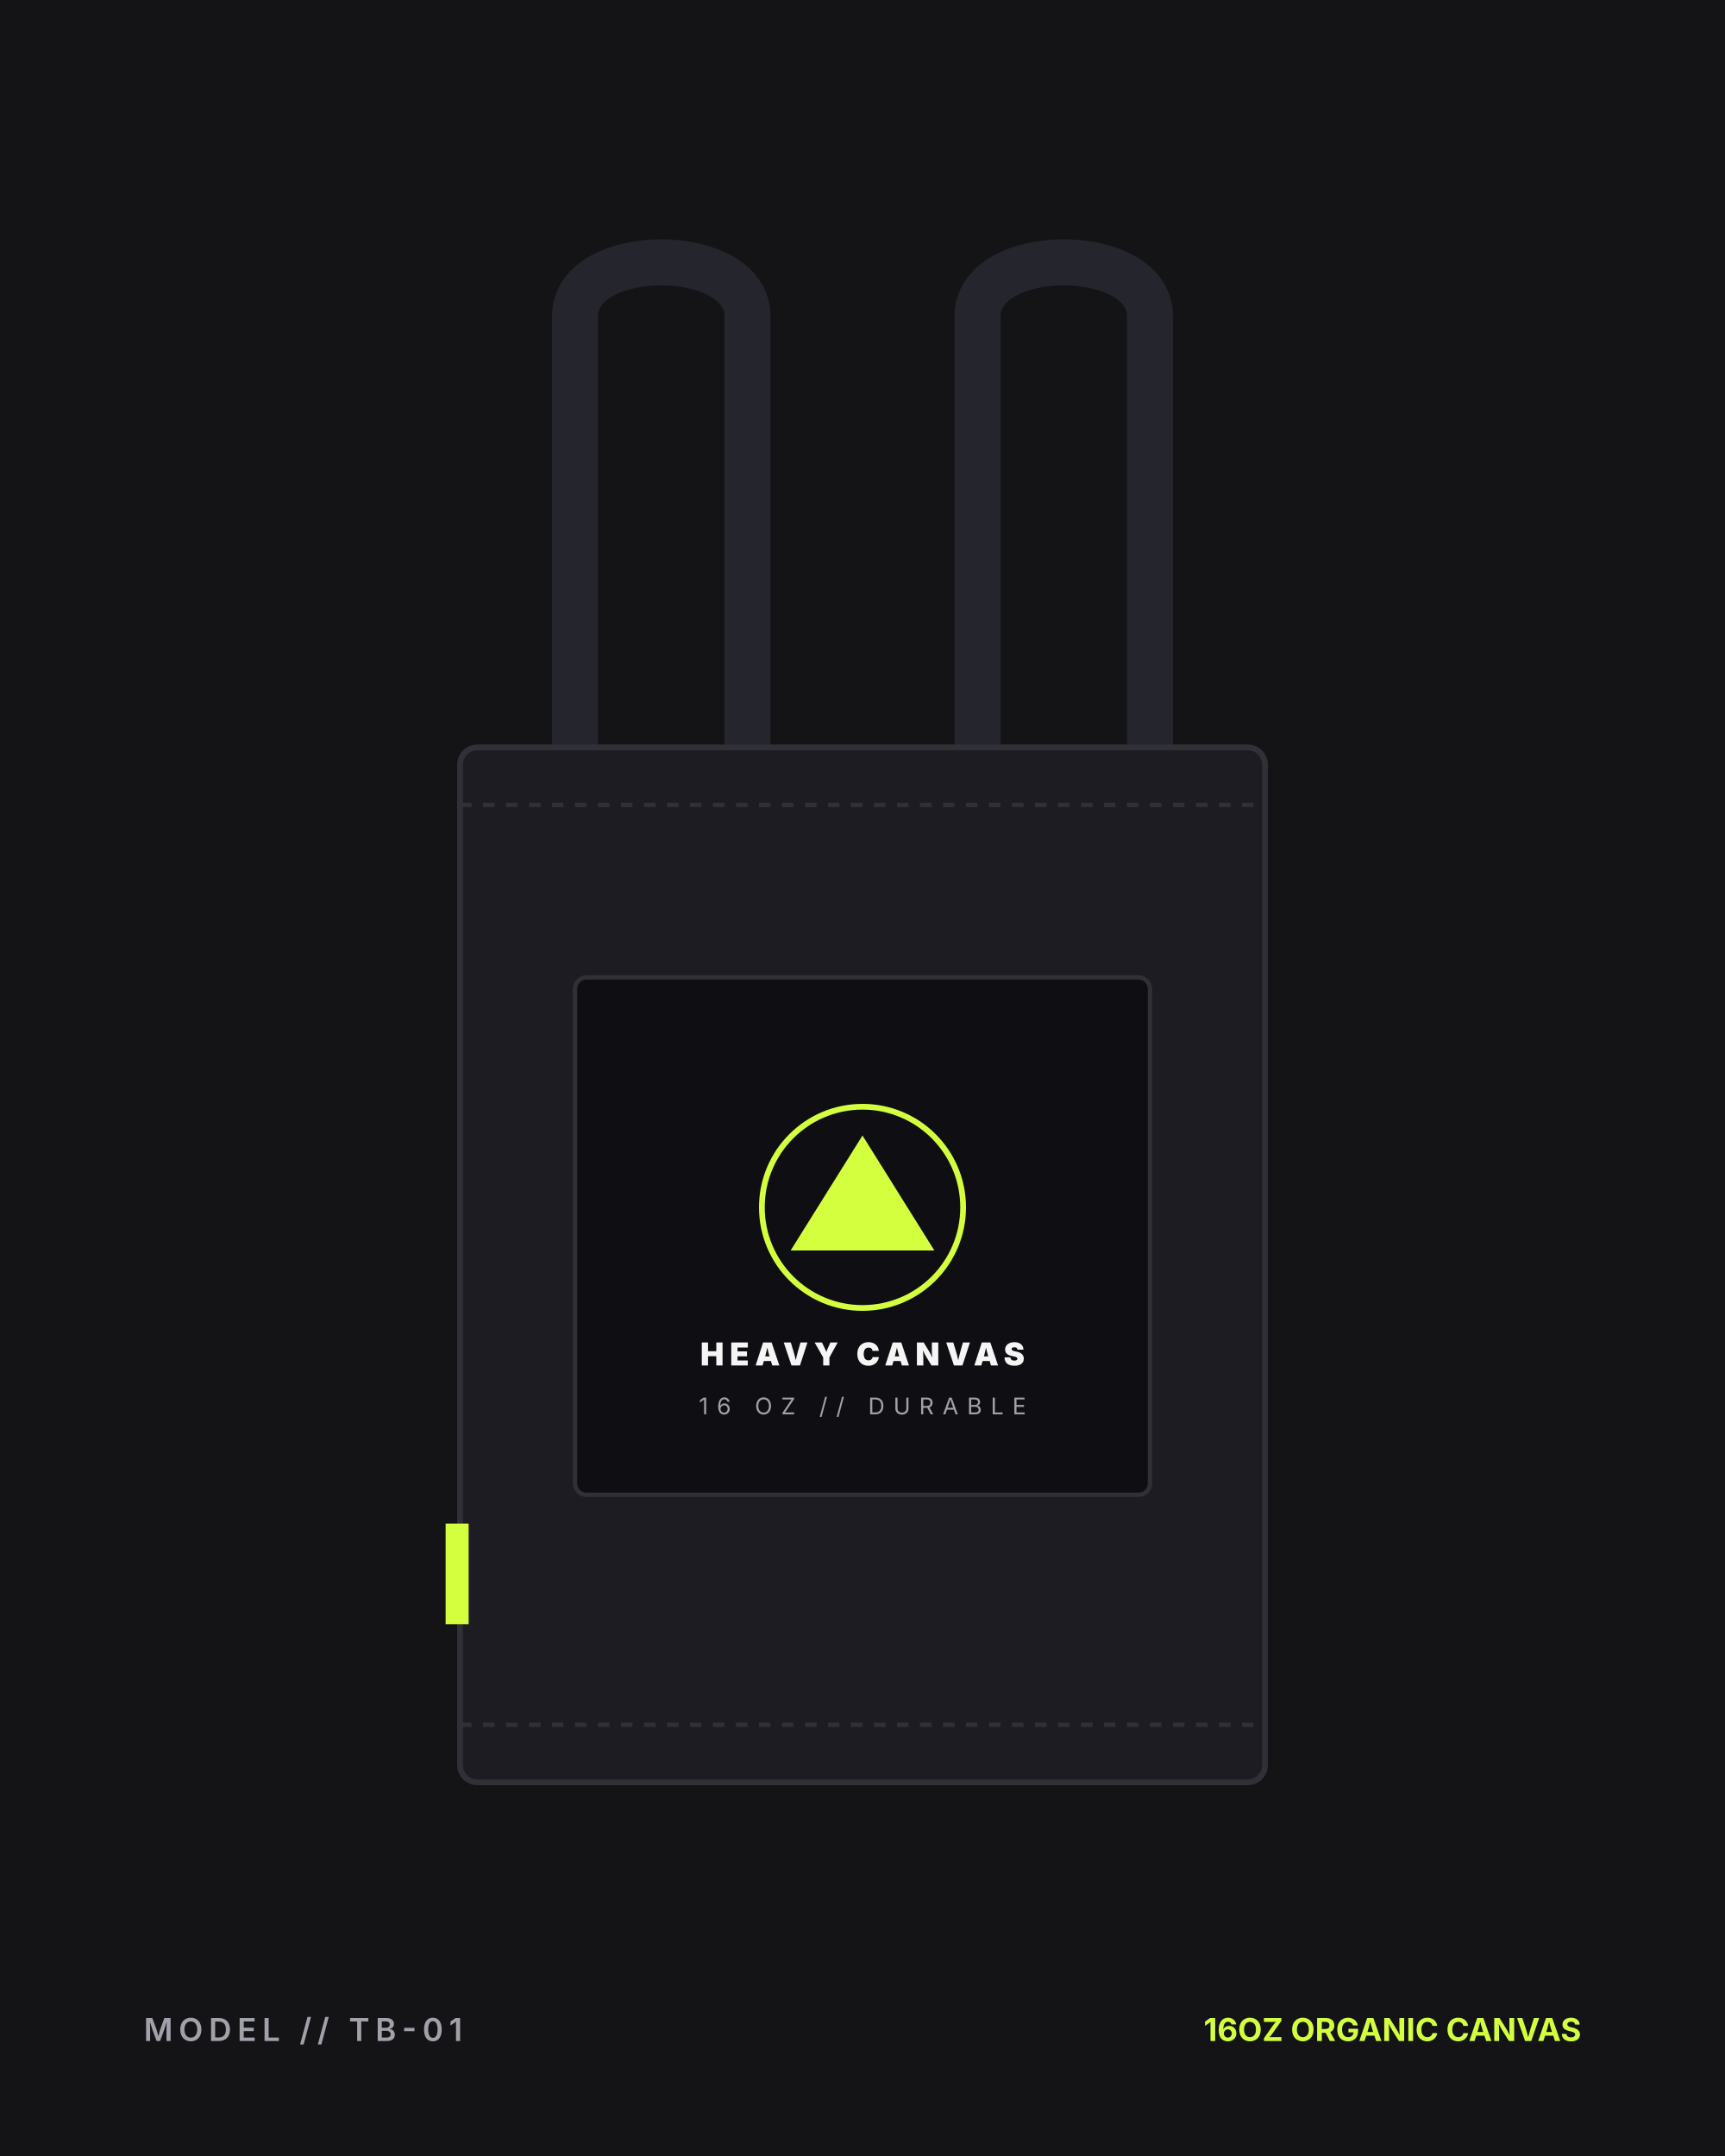
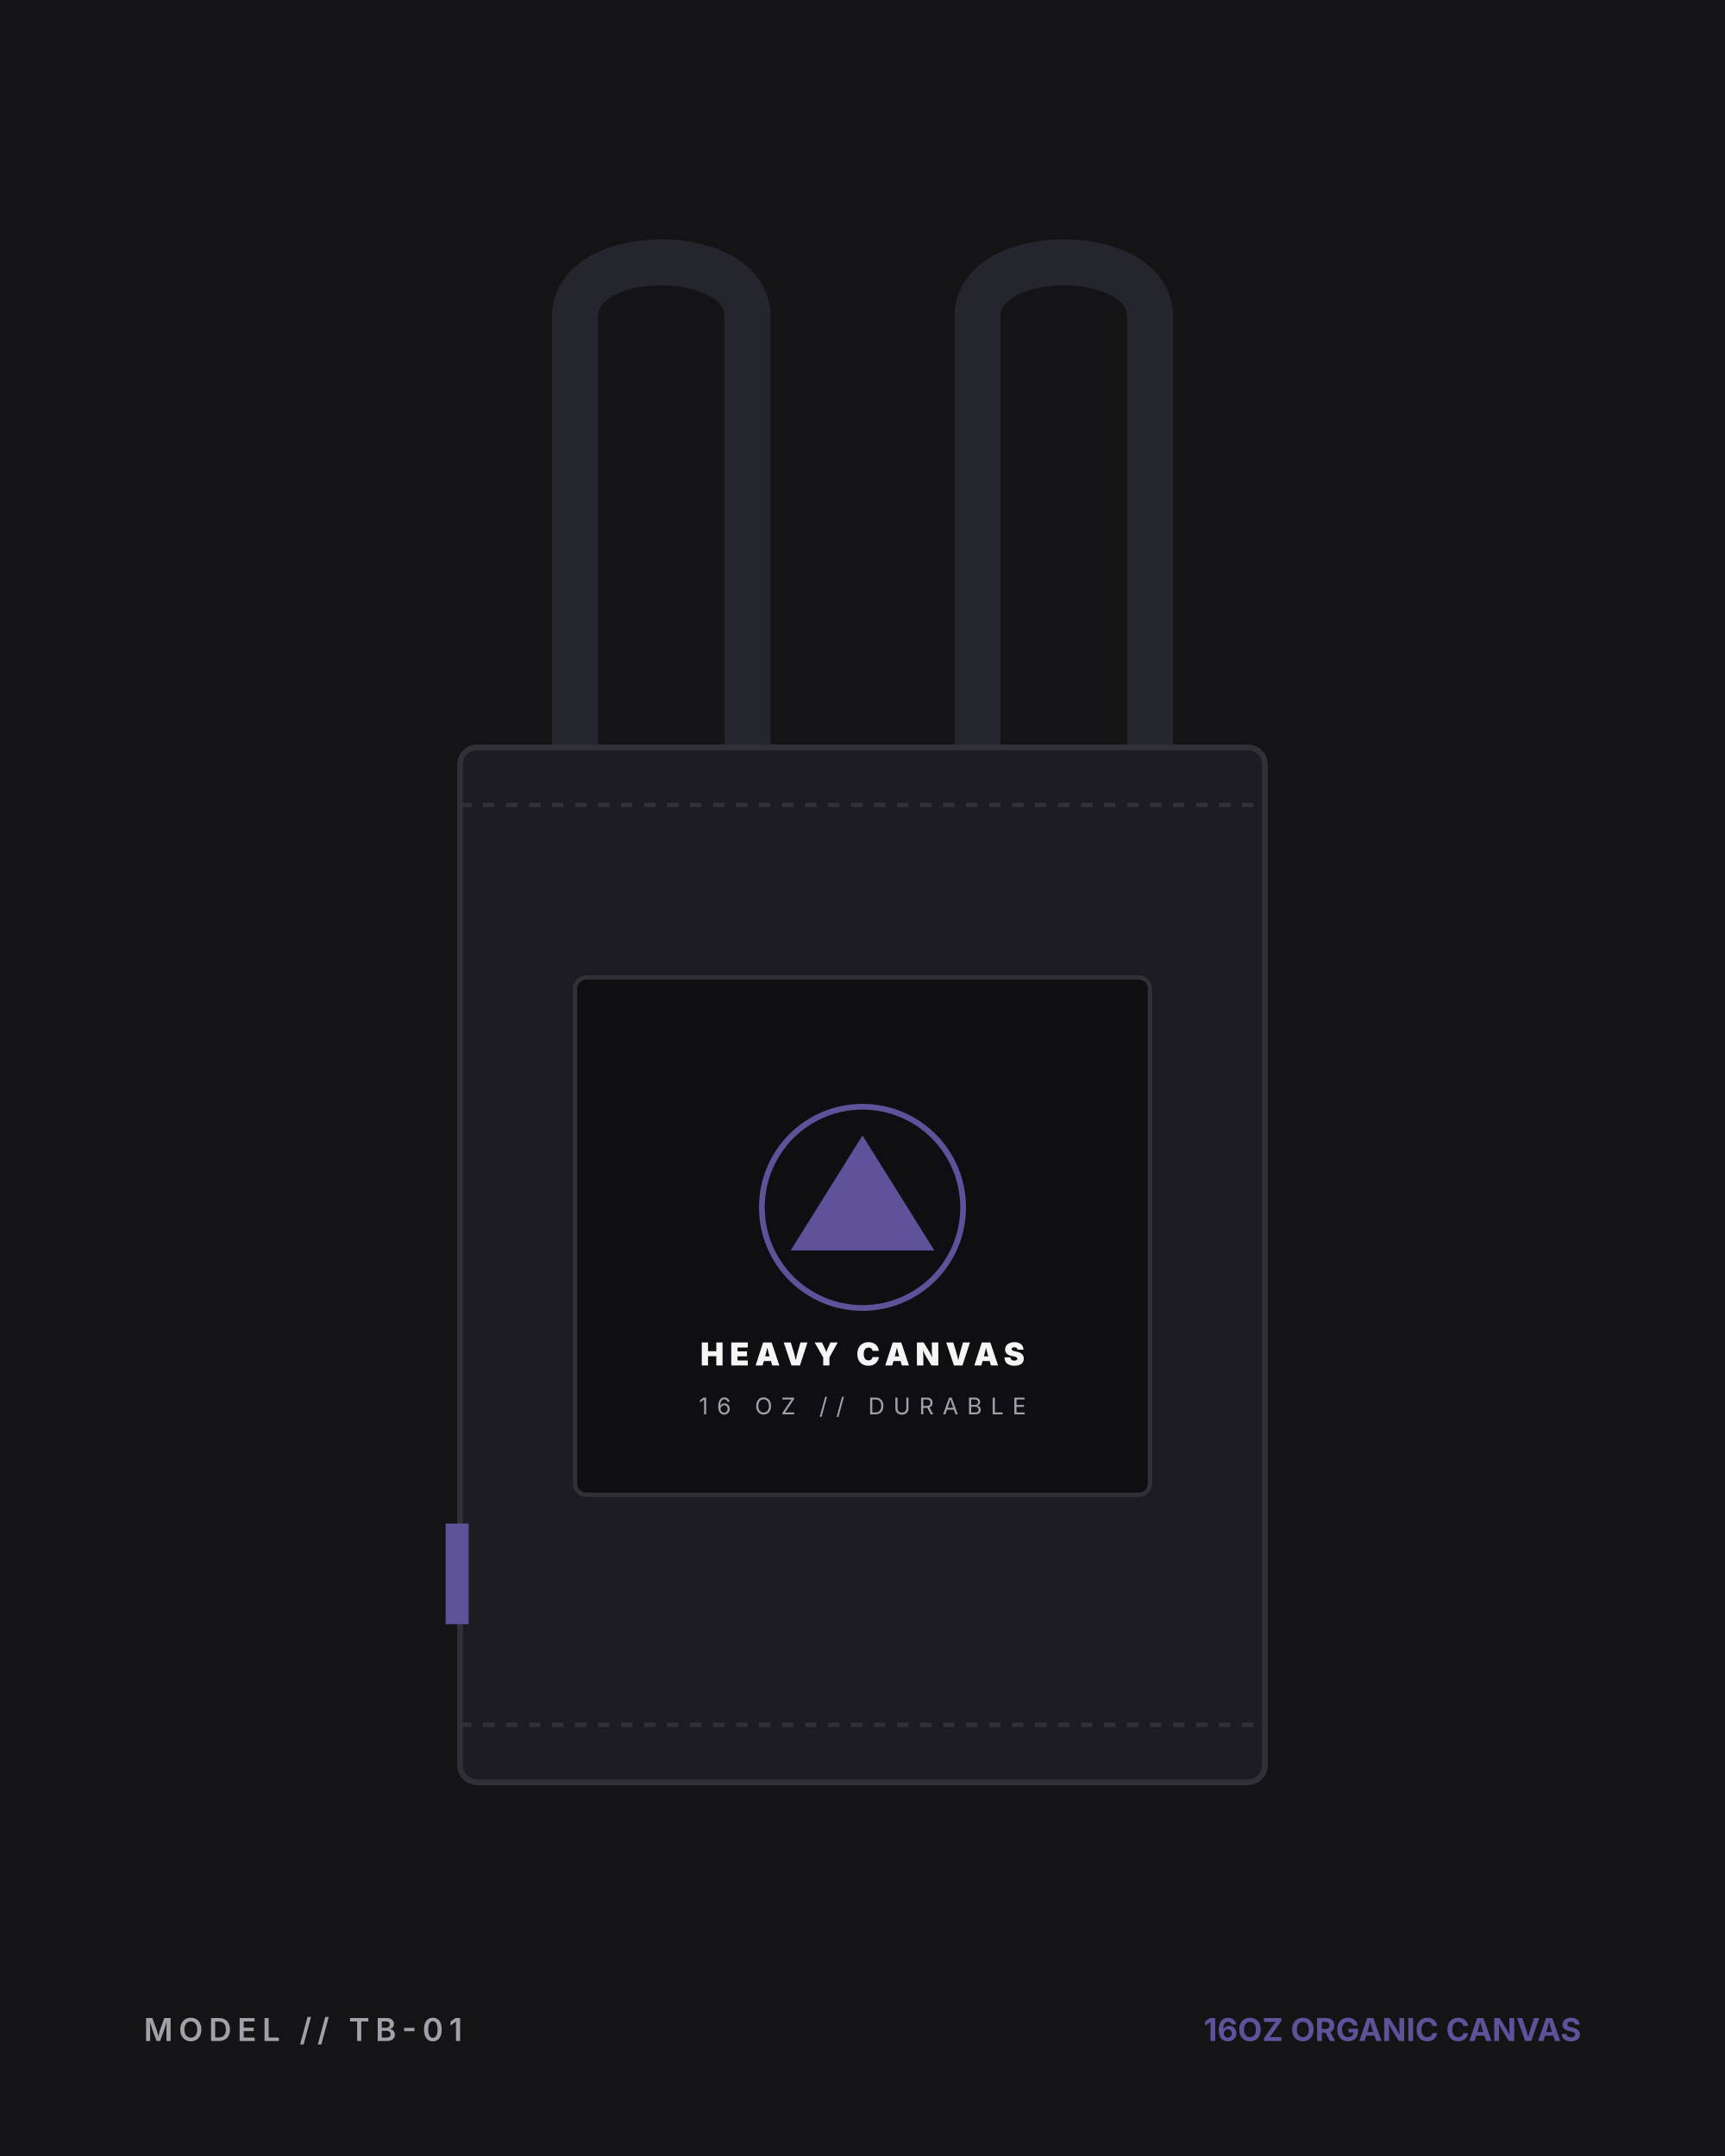
<svg xmlns="http://www.w3.org/2000/svg" viewBox="0 0 600 750" width="100%" height="100%">
  <rect width="600" height="750" fill="#141417" />
  <g transform="translate(130, 70)">
    <path d="M70 200 L70 40 C70 15 130 15 130 40 L130 200" fill="none" stroke="#25252D" stroke-width="16" stroke-linecap="round" />
    <path d="M210 200 L210 40 C210 15 270 15 270 40 L270 200" fill="none" stroke="#25252D" stroke-width="16" stroke-linecap="round" />
    <rect x="30" y="190" width="280" height="360" rx="6" fill="#1C1C22" stroke="#303036" stroke-width="2" />
    <line x1="30" y1="210" x2="310" y2="210" stroke="#303036" stroke-width="1.5" stroke-dasharray="4,4" />
    <line x1="30" y1="530" x2="310" y2="530" stroke="#303036" stroke-width="1.5" stroke-dasharray="4,4" />
    <g transform="translate(70, 270)">
      <rect width="200" height="180" rx="4" fill="#0F0F13" stroke="#303036" stroke-width="1.5" />
-       <circle cx="100" cy="80" r="35" fill="none" stroke="#D4FF3F" stroke-width="2" />
-       <polygon points="100,55 125,95 75,95" fill="#D4FF3F" />
+       <circle cx="100" cy="80" r="35" fill="none" stroke="#60519b" stroke-width="2" />
+       <polygon points="100,55 125,95 75,95" fill="#60519b" />
      <text x="100" y="135" fill="#F5F5F5" font-family="'Inter', sans-serif" font-size="11" font-weight="900" letter-spacing="2" text-anchor="middle">HEAVY CANVAS</text>
      <text x="100" y="152" fill="#A1A1AA" font-family="'Inter', sans-serif" font-size="8" letter-spacing="3" text-anchor="middle">16 OZ // DURABLE</text>
    </g>
-     <rect x="25" y="460" width="8" height="35" fill="#D4FF3F" />
+     <rect x="25" y="460" width="8" height="35" fill="#60519b" />
  </g>
  <text x="50" y="710" fill="#A1A1AA" font-family="'Inter', sans-serif" font-size="11" font-weight="600" letter-spacing="2">MODEL // TB-01</text>
-   <text x="550" y="710" fill="#D4FF3F" font-family="'Inter', sans-serif" font-size="11" font-weight="700" text-anchor="end">16OZ ORGANIC CANVAS</text>
+   <text x="550" y="710" fill="#60519b" font-family="'Inter', sans-serif" font-size="11" font-weight="700" text-anchor="end">16OZ ORGANIC CANVAS</text>
</svg>
